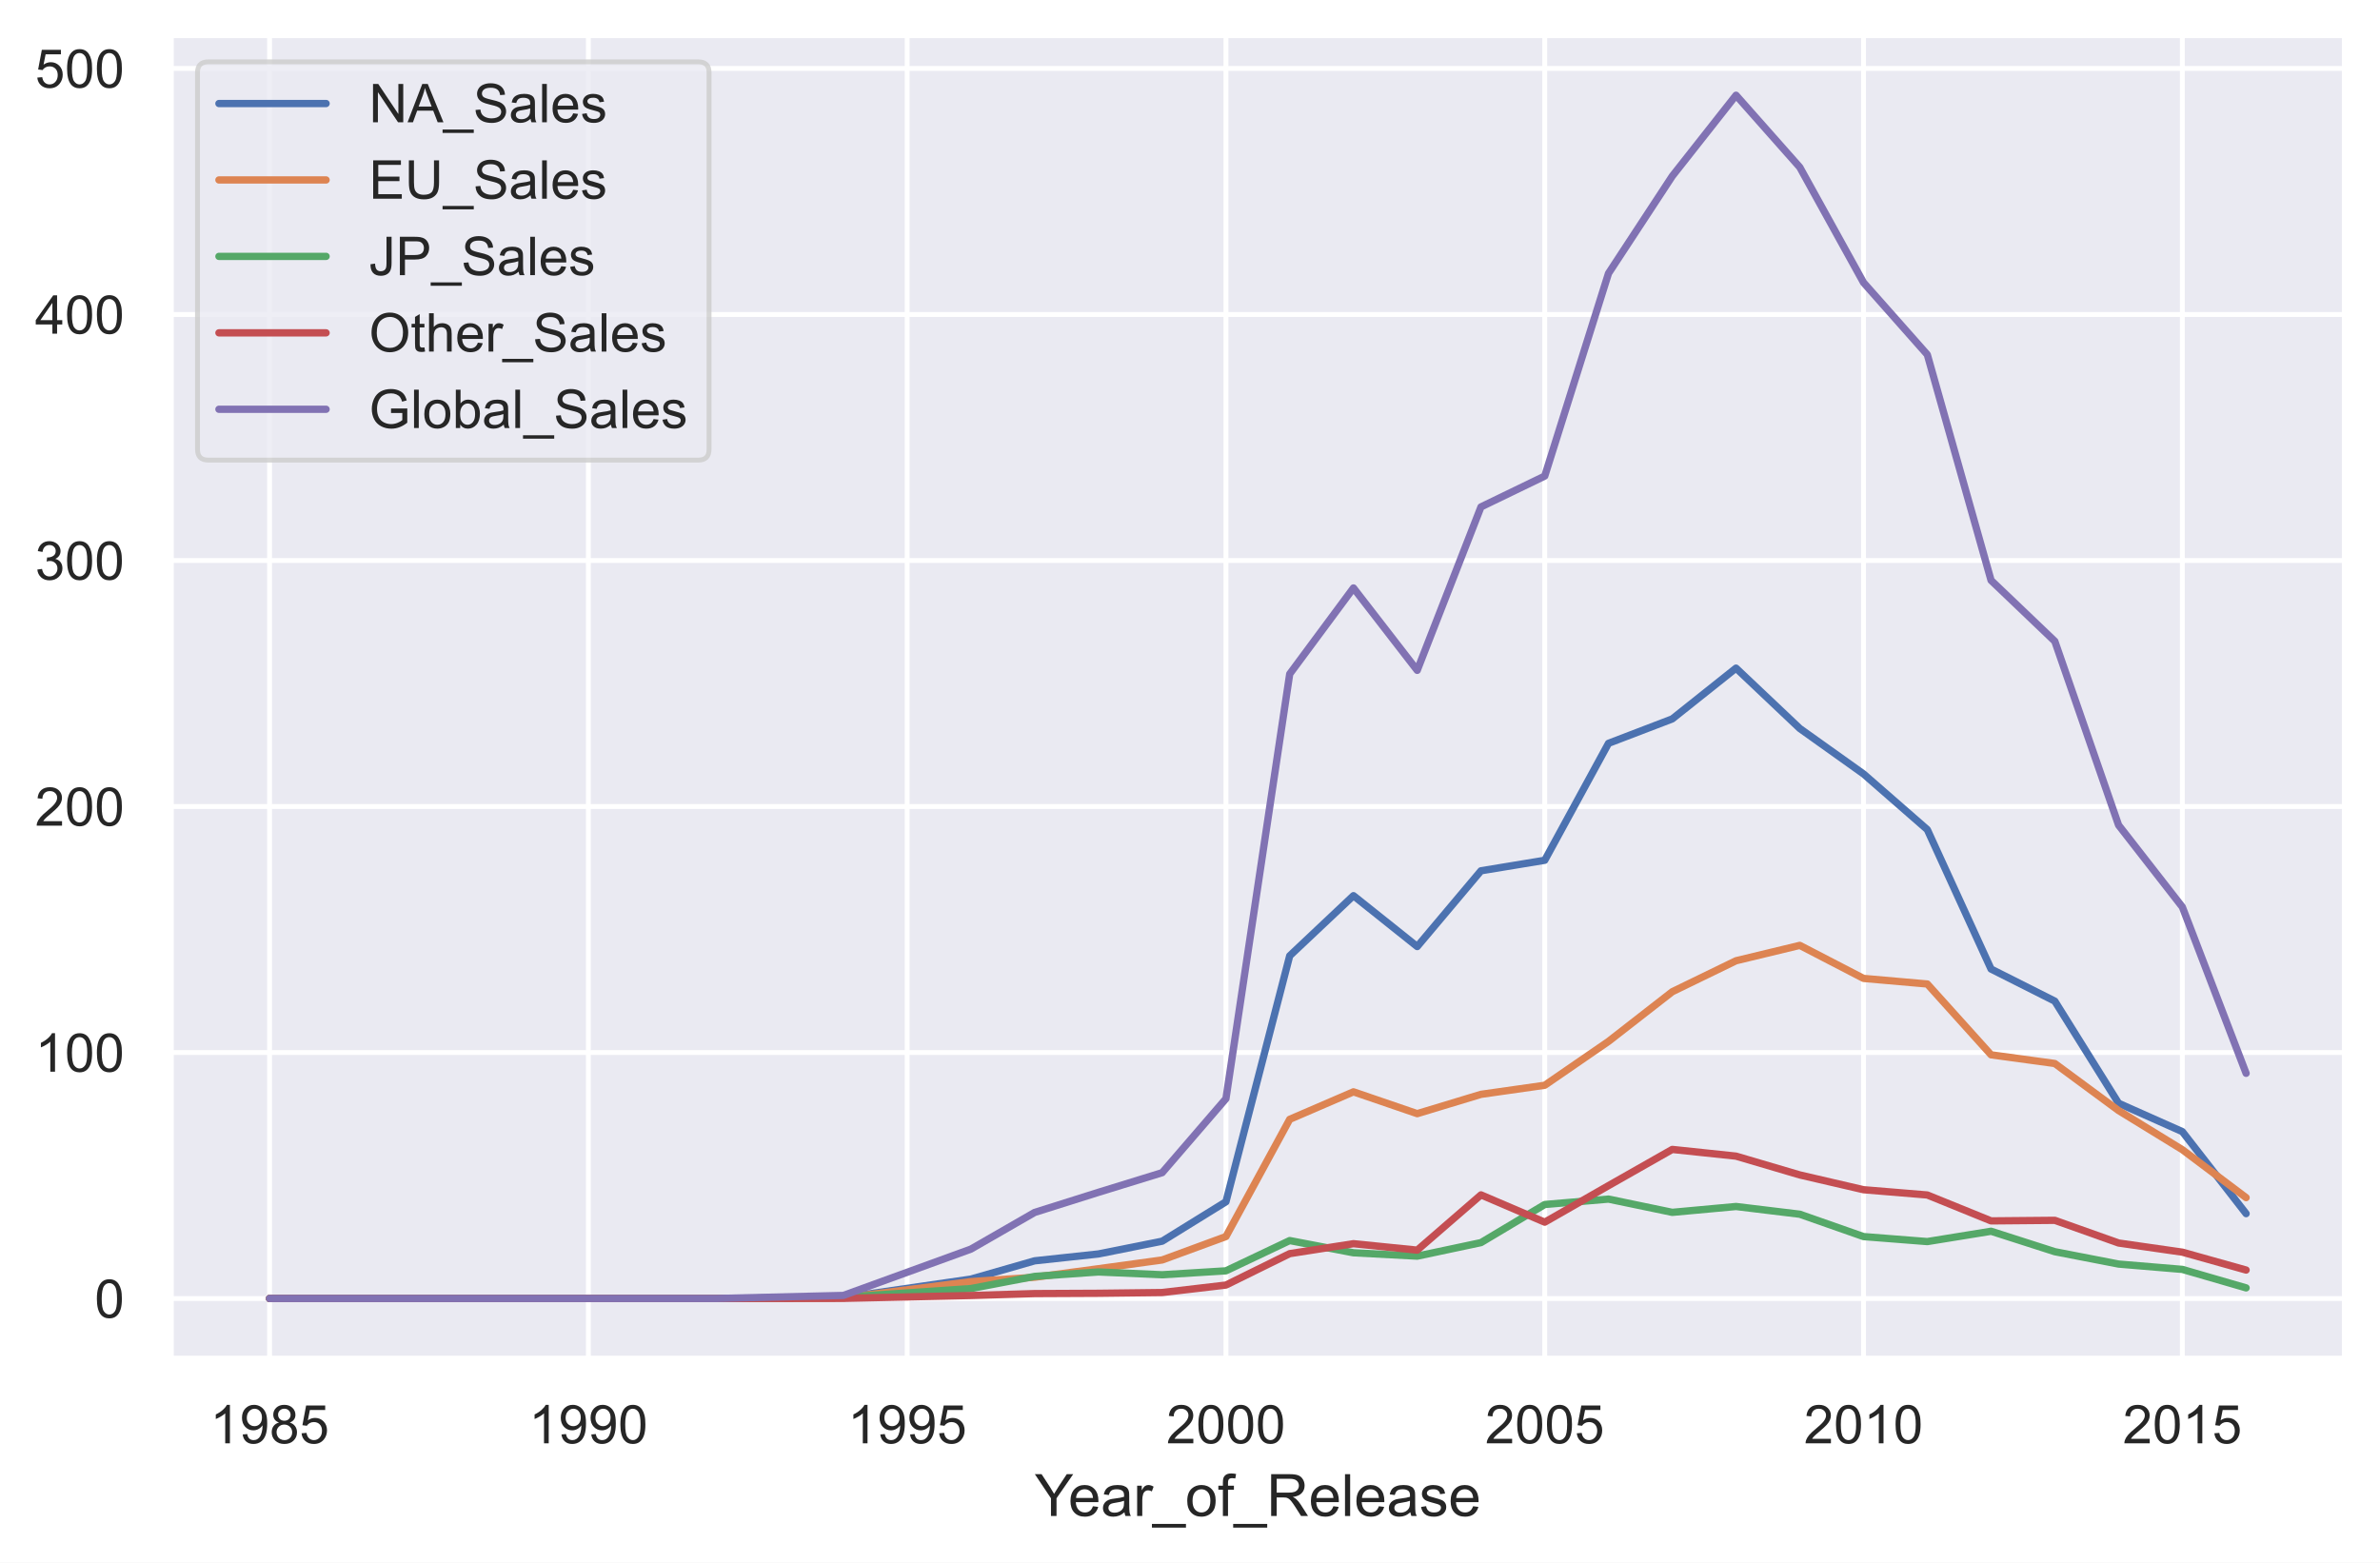
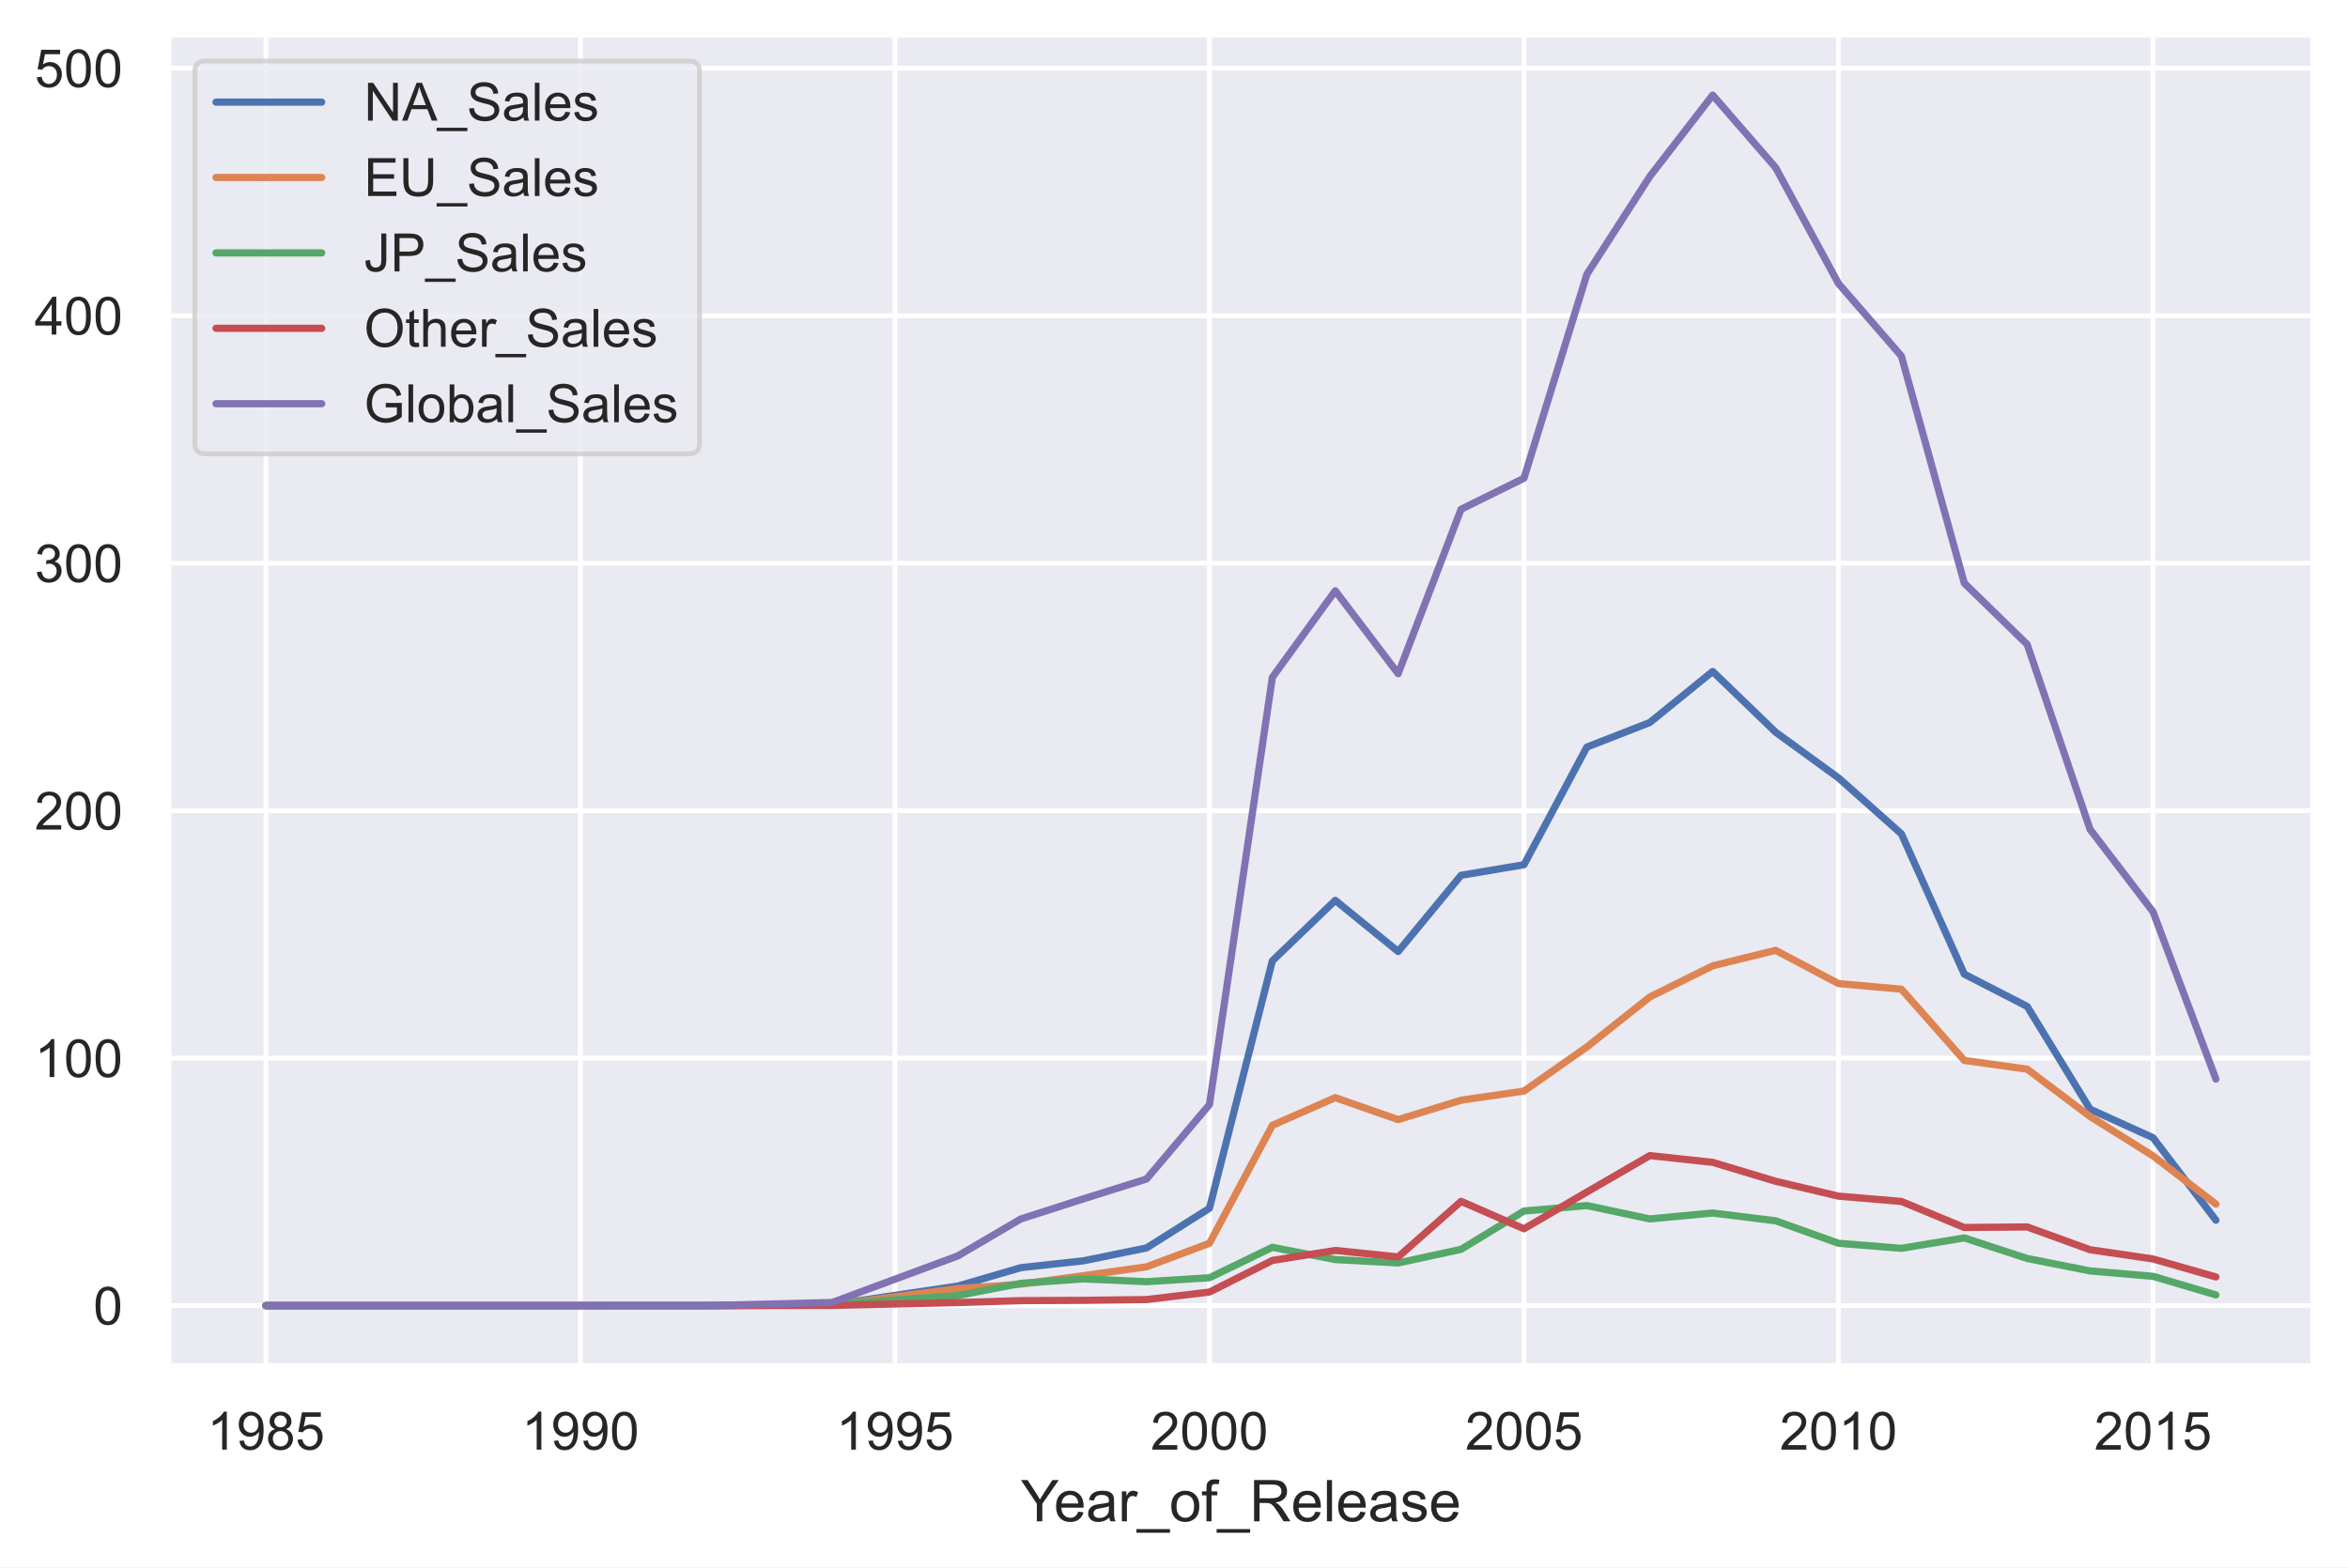
- <svg xmlns="http://www.w3.org/2000/svg" xmlns:xlink="http://www.w3.org/1999/xlink" width="488.651pt" height="320.88pt" viewBox="0 0 488.651 320.88" version="1.1">
+ <svg xmlns="http://www.w3.org/2000/svg" xmlns:xlink="http://www.w3.org/1999/xlink" width="488.651pt" height="326.28pt" viewBox="0 0 488.651 326.28" version="1.1">
  <defs>
    <style type="text/css">*{stroke-linejoin: round; stroke-linecap: butt}</style>
  </defs>
  <g id="figure_1">
    <g id="patch_1">
-       <path d="M 0 320.88  L 488.651 320.88  L 488.651 0  L 0 0  z " style="fill: #ffffff" />
+       <path d="M 0 326.28  L 488.651 326.28  L 488.651 0  L 0 0  z " style="fill: #ffffff" />
    </g>
    <g id="axes_1">
      <g id="patch_2">
-         <path d="M 35.051 279  L 481.451 279  L 481.451 7.2  L 35.051 7.2  z " style="fill: #eaeaf2" />
+         <path d="M 35.051 284.4  L 481.451 284.4  L 481.451 7.2  L 35.051 7.2  z " style="fill: #eaeaf2" />
      </g>
      <g id="matplotlib.axis_1">
        <g id="xtick_1">
          <g id="line2d_1">
-             <path d="M 55.342 279  L 55.342 7.2  " clip-path="url(#p39ad039e52)" style="fill: none; stroke: #ffffff; stroke-linecap: round" />
+             <path d="M 55.342 284.4  L 55.342 7.2  " clip-path="url(#p4162a8a580)" style="fill: none; stroke: #ffffff; stroke-linecap: round" />
          </g>
          <g id="text_1">
-             <g style="fill: #262626" transform="translate(43.10794 296.3736)scale(0.11 -0.11)">
+             <g style="fill: #262626" transform="translate(43.10794 301.7736)scale(0.11 -0.11)">
              <defs>
                <path id="ArialMT-31" d="M 2384 0  L 1822 0  L 1822 3584  Q 1619 3391 1289 3197  Q 959 3003 697 2906  L 697 3450  Q 1169 3672 1522 3987  Q 1875 4303 2022 4600  L 2384 4600  L 2384 0  z " transform="scale(0.015625)" />
                <path id="ArialMT-39" d="M 350 1059  L 891 1109  Q 959 728 1153 556  Q 1347 384 1650 384  Q 1909 384 2104 503  Q 2300 622 2425 820  Q 2550 1019 2634 1356  Q 2719 1694 2719 2044  Q 2719 2081 2716 2156  Q 2547 1888 2255 1720  Q 1963 1553 1622 1553  Q 1053 1553 659 1965  Q 266 2378 266 3053  Q 266 3750 677 4175  Q 1088 4600 1706 4600  Q 2153 4600 2523 4359  Q 2894 4119 3086 3673  Q 3278 3228 3278 2384  Q 3278 1506 3087 986  Q 2897 466 2520 194  Q 2144 -78 1638 -78  Q 1100 -78 759 220  Q 419 519 350 1059  z M 2653 3081  Q 2653 3566 2395 3850  Q 2138 4134 1775 4134  Q 1400 4134 1122 3828  Q 844 3522 844 3034  Q 844 2597 1108 2323  Q 1372 2050 1759 2050  Q 2150 2050 2401 2323  Q 2653 2597 2653 3081  z " transform="scale(0.015625)" />
                <path id="ArialMT-38" d="M 1131 2484  Q 781 2613 612 2850  Q 444 3088 444 3419  Q 444 3919 803 4259  Q 1163 4600 1759 4600  Q 2359 4600 2725 4251  Q 3091 3903 3091 3403  Q 3091 3084 2923 2848  Q 2756 2613 2416 2484  Q 2838 2347 3058 2040  Q 3278 1734 3278 1309  Q 3278 722 2862 322  Q 2447 -78 1769 -78  Q 1091 -78 675 323  Q 259 725 259 1325  Q 259 1772 486 2073  Q 713 2375 1131 2484  z M 1019 3438  Q 1019 3113 1228 2906  Q 1438 2700 1772 2700  Q 2097 2700 2305 2904  Q 2513 3109 2513 3406  Q 2513 3716 2298 3927  Q 2084 4138 1766 4138  Q 1444 4138 1231 3931  Q 1019 3725 1019 3438  z M 838 1322  Q 838 1081 952 856  Q 1066 631 1291 507  Q 1516 384 1775 384  Q 2178 384 2440 643  Q 2703 903 2703 1303  Q 2703 1709 2433 1975  Q 2163 2241 1756 2241  Q 1359 2241 1098 1978  Q 838 1716 838 1322  z " transform="scale(0.015625)" />
                <path id="ArialMT-35" d="M 266 1200  L 856 1250  Q 922 819 1161 601  Q 1400 384 1738 384  Q 2144 384 2425 690  Q 2706 997 2706 1503  Q 2706 1984 2436 2262  Q 2166 2541 1728 2541  Q 1456 2541 1237 2417  Q 1019 2294 894 2097  L 366 2166  L 809 4519  L 3088 4519  L 3088 3981  L 1259 3981  L 1013 2750  Q 1425 3038 1878 3038  Q 2478 3038 2890 2622  Q 3303 2206 3303 1553  Q 3303 931 2941 478  Q 2500 -78 1738 -78  Q 1113 -78 717 272  Q 322 622 266 1200  z " transform="scale(0.015625)" />
              </defs>
              <use xlink:href="#ArialMT-31" />
              <use xlink:href="#ArialMT-39" x="55.615" />
              <use xlink:href="#ArialMT-38" x="111.23" />
              <use xlink:href="#ArialMT-35" x="166.846" />
            </g>
          </g>
        </g>
        <g id="xtick_2">
          <g id="line2d_2">
-             <path d="M 120.797 279  L 120.797 7.2  " clip-path="url(#p39ad039e52)" style="fill: none; stroke: #ffffff; stroke-linecap: round" />
+             <path d="M 120.797 284.4  L 120.797 7.2  " clip-path="url(#p4162a8a580)" style="fill: none; stroke: #ffffff; stroke-linecap: round" />
          </g>
          <g id="text_2">
-             <g style="fill: #262626" transform="translate(108.5625 296.3736)scale(0.11 -0.11)">
+             <g style="fill: #262626" transform="translate(108.5625 301.7736)scale(0.11 -0.11)">
              <defs>
                <path id="ArialMT-30" d="M 266 2259  Q 266 3072 433 3567  Q 600 4063 929 4331  Q 1259 4600 1759 4600  Q 2128 4600 2406 4451  Q 2684 4303 2865 4023  Q 3047 3744 3150 3342  Q 3253 2941 3253 2259  Q 3253 1453 3087 958  Q 2922 463 2592 192  Q 2263 -78 1759 -78  Q 1097 -78 719 397  Q 266 969 266 2259  z M 844 2259  Q 844 1131 1108 757  Q 1372 384 1759 384  Q 2147 384 2411 759  Q 2675 1134 2675 2259  Q 2675 3391 2411 3762  Q 2147 4134 1753 4134  Q 1366 4134 1134 3806  Q 844 3388 844 2259  z " transform="scale(0.015625)" />
              </defs>
              <use xlink:href="#ArialMT-31" />
              <use xlink:href="#ArialMT-39" x="55.615" />
              <use xlink:href="#ArialMT-39" x="111.23" />
              <use xlink:href="#ArialMT-30" x="166.846" />
            </g>
          </g>
        </g>
        <g id="xtick_3">
          <g id="line2d_3">
-             <path d="M 186.251 279  L 186.251 7.2  " clip-path="url(#p39ad039e52)" style="fill: none; stroke: #ffffff; stroke-linecap: round" />
+             <path d="M 186.251 284.4  L 186.251 7.2  " clip-path="url(#p4162a8a580)" style="fill: none; stroke: #ffffff; stroke-linecap: round" />
          </g>
          <g id="text_3">
-             <g style="fill: #262626" transform="translate(174.017 296.3736)scale(0.11 -0.11)">
+             <g style="fill: #262626" transform="translate(174.017 301.7736)scale(0.11 -0.11)">
              <use xlink:href="#ArialMT-31" />
              <use xlink:href="#ArialMT-39" x="55.615" />
              <use xlink:href="#ArialMT-39" x="111.23" />
              <use xlink:href="#ArialMT-35" x="166.846" />
            </g>
          </g>
        </g>
        <g id="xtick_4">
          <g id="line2d_4">
-             <path d="M 251.706 279  L 251.706 7.2  " clip-path="url(#p39ad039e52)" style="fill: none; stroke: #ffffff; stroke-linecap: round" />
+             <path d="M 251.706 284.4  L 251.706 7.2  " clip-path="url(#p4162a8a580)" style="fill: none; stroke: #ffffff; stroke-linecap: round" />
          </g>
          <g id="text_4">
-             <g style="fill: #262626" transform="translate(239.4716 296.3736)scale(0.11 -0.11)">
+             <g style="fill: #262626" transform="translate(239.4716 301.7736)scale(0.11 -0.11)">
              <defs>
                <path id="ArialMT-32" d="M 3222 541  L 3222 0  L 194 0  Q 188 203 259 391  Q 375 700 629 1000  Q 884 1300 1366 1694  Q 2113 2306 2375 2664  Q 2638 3022 2638 3341  Q 2638 3675 2398 3904  Q 2159 4134 1775 4134  Q 1369 4134 1125 3890  Q 881 3647 878 3216  L 300 3275  Q 359 3922 746 4261  Q 1134 4600 1788 4600  Q 2447 4600 2831 4234  Q 3216 3869 3216 3328  Q 3216 3053 3103 2787  Q 2991 2522 2730 2228  Q 2469 1934 1863 1422  Q 1356 997 1212 845  Q 1069 694 975 541  L 3222 541  z " transform="scale(0.015625)" />
              </defs>
              <use xlink:href="#ArialMT-32" />
              <use xlink:href="#ArialMT-30" x="55.615" />
              <use xlink:href="#ArialMT-30" x="111.23" />
              <use xlink:href="#ArialMT-30" x="166.846" />
            </g>
          </g>
        </g>
        <g id="xtick_5">
          <g id="line2d_5">
-             <path d="M 317.16 279  L 317.16 7.2  " clip-path="url(#p39ad039e52)" style="fill: none; stroke: #ffffff; stroke-linecap: round" />
+             <path d="M 317.16 284.4  L 317.16 7.2  " clip-path="url(#p4162a8a580)" style="fill: none; stroke: #ffffff; stroke-linecap: round" />
          </g>
          <g id="text_5">
-             <g style="fill: #262626" transform="translate(304.9261 296.3736)scale(0.11 -0.11)">
+             <g style="fill: #262626" transform="translate(304.9261 301.7736)scale(0.11 -0.11)">
              <use xlink:href="#ArialMT-32" />
              <use xlink:href="#ArialMT-30" x="55.615" />
              <use xlink:href="#ArialMT-30" x="111.23" />
              <use xlink:href="#ArialMT-35" x="166.846" />
            </g>
          </g>
        </g>
        <g id="xtick_6">
          <g id="line2d_6">
-             <path d="M 382.615 279  L 382.615 7.2  " clip-path="url(#p39ad039e52)" style="fill: none; stroke: #ffffff; stroke-linecap: round" />
+             <path d="M 382.615 284.4  L 382.615 7.2  " clip-path="url(#p4162a8a580)" style="fill: none; stroke: #ffffff; stroke-linecap: round" />
          </g>
          <g id="text_6">
-             <g style="fill: #262626" transform="translate(370.3807 296.3736)scale(0.11 -0.11)">
+             <g style="fill: #262626" transform="translate(370.3807 301.7736)scale(0.11 -0.11)">
              <use xlink:href="#ArialMT-32" />
              <use xlink:href="#ArialMT-30" x="55.615" />
              <use xlink:href="#ArialMT-31" x="111.23" />
              <use xlink:href="#ArialMT-30" x="166.846" />
            </g>
          </g>
        </g>
        <g id="xtick_7">
          <g id="line2d_7">
-             <path d="M 448.069 279  L 448.069 7.2  " clip-path="url(#p39ad039e52)" style="fill: none; stroke: #ffffff; stroke-linecap: round" />
+             <path d="M 448.069 284.4  L 448.069 7.2  " clip-path="url(#p4162a8a580)" style="fill: none; stroke: #ffffff; stroke-linecap: round" />
          </g>
          <g id="text_7">
-             <g style="fill: #262626" transform="translate(435.8352 296.3736)scale(0.11 -0.11)">
+             <g style="fill: #262626" transform="translate(435.8352 301.7736)scale(0.11 -0.11)">
              <use xlink:href="#ArialMT-32" />
              <use xlink:href="#ArialMT-30" x="55.615" />
              <use xlink:href="#ArialMT-31" x="111.23" />
              <use xlink:href="#ArialMT-35" x="166.846" />
            </g>
          </g>
        </g>
        <g id="text_8">
-           <g style="fill: #262626" transform="translate(212.4364 311.2955)scale(0.12 -0.12)">
+           <g style="fill: #262626" transform="translate(212.4364 316.6955)scale(0.12 -0.12)">
            <defs>
              <path id="ArialMT-59" d="M 1784 0  L 1784 1941  L 19 4581  L 756 4581  L 1659 3200  Q 1909 2813 2125 2425  Q 2331 2784 2625 3234  L 3513 4581  L 4219 4581  L 2391 1941  L 2391 0  L 1784 0  z " transform="scale(0.015625)" />
              <path id="ArialMT-65" d="M 2694 1069  L 3275 997  Q 3138 488 2766 206  Q 2394 -75 1816 -75  Q 1088 -75 661 373  Q 234 822 234 1631  Q 234 2469 665 2931  Q 1097 3394 1784 3394  Q 2450 3394 2872 2941  Q 3294 2488 3294 1666  Q 3294 1616 3291 1516  L 816 1516  Q 847 969 1125 678  Q 1403 388 1819 388  Q 2128 388 2347 550  Q 2566 713 2694 1069  z M 847 1978  L 2700 1978  Q 2663 2397 2488 2606  Q 2219 2931 1791 2931  Q 1403 2931 1139 2672  Q 875 2413 847 1978  z " transform="scale(0.015625)" />
              <path id="ArialMT-61" d="M 2588 409  Q 2275 144 1986 34  Q 1697 -75 1366 -75  Q 819 -75 525 192  Q 231 459 231 875  Q 231 1119 342 1320  Q 453 1522 633 1644  Q 813 1766 1038 1828  Q 1203 1872 1538 1913  Q 2219 1994 2541 2106  Q 2544 2222 2544 2253  Q 2544 2597 2384 2738  Q 2169 2928 1744 2928  Q 1347 2928 1158 2789  Q 969 2650 878 2297  L 328 2372  Q 403 2725 575 2942  Q 747 3159 1072 3276  Q 1397 3394 1825 3394  Q 2250 3394 2515 3294  Q 2781 3194 2906 3042  Q 3031 2891 3081 2659  Q 3109 2516 3109 2141  L 3109 1391  Q 3109 606 3145 398  Q 3181 191 3288 0  L 2700 0  Q 2613 175 2588 409  z M 2541 1666  Q 2234 1541 1622 1453  Q 1275 1403 1131 1340  Q 988 1278 909 1158  Q 831 1038 831 891  Q 831 666 1001 516  Q 1172 366 1500 366  Q 1825 366 2078 508  Q 2331 650 2450 897  Q 2541 1088 2541 1459  L 2541 1666  z " transform="scale(0.015625)" />
              <path id="ArialMT-72" d="M 416 0  L 416 3319  L 922 3319  L 922 2816  Q 1116 3169 1280 3281  Q 1444 3394 1641 3394  Q 1925 3394 2219 3213  L 2025 2691  Q 1819 2813 1613 2813  Q 1428 2813 1281 2702  Q 1134 2591 1072 2394  Q 978 2094 978 1738  L 978 0  L 416 0  z " transform="scale(0.015625)" />
              <path id="ArialMT-5f" d="M -97 -1272  L -97 -866  L 3631 -866  L 3631 -1272  L -97 -1272  z " transform="scale(0.015625)" />
              <path id="ArialMT-6f" d="M 213 1659  Q 213 2581 725 3025  Q 1153 3394 1769 3394  Q 2453 3394 2887 2945  Q 3322 2497 3322 1706  Q 3322 1066 3130 698  Q 2938 331 2570 128  Q 2203 -75 1769 -75  Q 1072 -75 642 372  Q 213 819 213 1659  z M 791 1659  Q 791 1022 1069 705  Q 1347 388 1769 388  Q 2188 388 2466 706  Q 2744 1025 2744 1678  Q 2744 2294 2464 2611  Q 2184 2928 1769 2928  Q 1347 2928 1069 2612  Q 791 2297 791 1659  z " transform="scale(0.015625)" />
              <path id="ArialMT-66" d="M 556 0  L 556 2881  L 59 2881  L 59 3319  L 556 3319  L 556 3672  Q 556 4006 616 4169  Q 697 4388 901 4523  Q 1106 4659 1475 4659  Q 1713 4659 2000 4603  L 1916 4113  Q 1741 4144 1584 4144  Q 1328 4144 1222 4034  Q 1116 3925 1116 3625  L 1116 3319  L 1763 3319  L 1763 2881  L 1116 2881  L 1116 0  L 556 0  z " transform="scale(0.015625)" />
              <path id="ArialMT-52" d="M 503 0  L 503 4581  L 2534 4581  Q 3147 4581 3465 4457  Q 3784 4334 3975 4021  Q 4166 3709 4166 3331  Q 4166 2844 3850 2509  Q 3534 2175 2875 2084  Q 3116 1969 3241 1856  Q 3506 1613 3744 1247  L 4541 0  L 3778 0  L 3172 953  Q 2906 1366 2734 1584  Q 2563 1803 2427 1890  Q 2291 1978 2150 2013  Q 2047 2034 1813 2034  L 1109 2034  L 1109 0  L 503 0  z M 1109 2559  L 2413 2559  Q 2828 2559 3062 2645  Q 3297 2731 3419 2920  Q 3541 3109 3541 3331  Q 3541 3656 3305 3865  Q 3069 4075 2559 4075  L 1109 4075  L 1109 2559  z " transform="scale(0.015625)" />
              <path id="ArialMT-6c" d="M 409 0  L 409 4581  L 972 4581  L 972 0  L 409 0  z " transform="scale(0.015625)" />
              <path id="ArialMT-73" d="M 197 991  L 753 1078  Q 800 744 1014 566  Q 1228 388 1613 388  Q 2000 388 2187 545  Q 2375 703 2375 916  Q 2375 1106 2209 1216  Q 2094 1291 1634 1406  Q 1016 1563 777 1677  Q 538 1791 414 1992  Q 291 2194 291 2438  Q 291 2659 392 2848  Q 494 3038 669 3163  Q 800 3259 1026 3326  Q 1253 3394 1513 3394  Q 1903 3394 2198 3281  Q 2494 3169 2634 2976  Q 2775 2784 2828 2463  L 2278 2388  Q 2241 2644 2061 2787  Q 1881 2931 1553 2931  Q 1166 2931 1000 2803  Q 834 2675 834 2503  Q 834 2394 903 2306  Q 972 2216 1119 2156  Q 1203 2125 1616 2013  Q 2213 1853 2448 1751  Q 2684 1650 2818 1456  Q 2953 1263 2953 975  Q 2953 694 2789 445  Q 2625 197 2315 61  Q 2006 -75 1616 -75  Q 969 -75 630 194  Q 291 463 197 991  z " transform="scale(0.015625)" />
            </defs>
            <use xlink:href="#ArialMT-59" />
            <use xlink:href="#ArialMT-65" x="57.574" />
            <use xlink:href="#ArialMT-61" x="113.189" />
            <use xlink:href="#ArialMT-72" x="168.805" />
            <use xlink:href="#ArialMT-5f" x="202.105" />
            <use xlink:href="#ArialMT-6f" x="257.721" />
            <use xlink:href="#ArialMT-66" x="313.336" />
            <use xlink:href="#ArialMT-5f" x="341.119" />
            <use xlink:href="#ArialMT-52" x="396.734" />
            <use xlink:href="#ArialMT-65" x="468.951" />
            <use xlink:href="#ArialMT-6c" x="524.566" />
            <use xlink:href="#ArialMT-65" x="546.783" />
            <use xlink:href="#ArialMT-61" x="602.398" />
            <use xlink:href="#ArialMT-73" x="658.014" />
            <use xlink:href="#ArialMT-65" x="708.014" />
          </g>
        </g>
      </g>
      <g id="matplotlib.axis_2">
        <g id="ytick_1">
          <g id="line2d_8">
-             <path d="M 35.051 266.645  L 481.451 266.645  " clip-path="url(#p39ad039e52)" style="fill: none; stroke: #ffffff; stroke-linecap: round" />
+             <path d="M 35.051 271.8  L 481.451 271.8  " clip-path="url(#p4162a8a580)" style="fill: none; stroke: #ffffff; stroke-linecap: round" />
          </g>
          <g id="text_9">
-             <g style="fill: #262626" transform="translate(19.43406 270.5823)scale(0.11 -0.11)">
+             <g style="fill: #262626" transform="translate(19.43406 275.7368)scale(0.11 -0.11)">
              <use xlink:href="#ArialMT-30" />
            </g>
          </g>
        </g>
        <g id="ytick_2">
          <g id="line2d_9">
-             <path d="M 35.051 216.128  L 481.451 216.128  " clip-path="url(#p39ad039e52)" style="fill: none; stroke: #ffffff; stroke-linecap: round" />
+             <path d="M 35.051 220.279  L 481.451 220.279  " clip-path="url(#p4162a8a580)" style="fill: none; stroke: #ffffff; stroke-linecap: round" />
          </g>
          <g id="text_10">
-             <g style="fill: #262626" transform="translate(7.2 220.0648)scale(0.11 -0.11)">
+             <g style="fill: #262626" transform="translate(7.2 224.2157)scale(0.11 -0.11)">
              <use xlink:href="#ArialMT-31" />
              <use xlink:href="#ArialMT-30" x="55.615" />
              <use xlink:href="#ArialMT-30" x="111.23" />
            </g>
          </g>
        </g>
        <g id="ytick_3">
          <g id="line2d_10">
-             <path d="M 35.051 165.611  L 481.451 165.611  " clip-path="url(#p39ad039e52)" style="fill: none; stroke: #ffffff; stroke-linecap: round" />
+             <path d="M 35.051 168.758  L 481.451 168.758  " clip-path="url(#p4162a8a580)" style="fill: none; stroke: #ffffff; stroke-linecap: round" />
          </g>
          <g id="text_11">
-             <g style="fill: #262626" transform="translate(7.2 169.5474)scale(0.11 -0.11)">
+             <g style="fill: #262626" transform="translate(7.2 172.6946)scale(0.11 -0.11)">
              <use xlink:href="#ArialMT-32" />
              <use xlink:href="#ArialMT-30" x="55.615" />
              <use xlink:href="#ArialMT-30" x="111.23" />
            </g>
          </g>
        </g>
        <g id="ytick_4">
          <g id="line2d_11">
-             <path d="M 35.051 115.093  L 481.451 115.093  " clip-path="url(#p39ad039e52)" style="fill: none; stroke: #ffffff; stroke-linecap: round" />
+             <path d="M 35.051 117.237  L 481.451 117.237  " clip-path="url(#p4162a8a580)" style="fill: none; stroke: #ffffff; stroke-linecap: round" />
          </g>
          <g id="text_12">
-             <g style="fill: #262626" transform="translate(7.2 119.0299)scale(0.11 -0.11)">
+             <g style="fill: #262626" transform="translate(7.2 121.1735)scale(0.11 -0.11)">
              <defs>
                <path id="ArialMT-33" d="M 269 1209  L 831 1284  Q 928 806 1161 595  Q 1394 384 1728 384  Q 2125 384 2398 659  Q 2672 934 2672 1341  Q 2672 1728 2419 1979  Q 2166 2231 1775 2231  Q 1616 2231 1378 2169  L 1441 2663  Q 1497 2656 1531 2656  Q 1891 2656 2178 2843  Q 2466 3031 2466 3422  Q 2466 3731 2256 3934  Q 2047 4138 1716 4138  Q 1388 4138 1169 3931  Q 950 3725 888 3313  L 325 3413  Q 428 3978 793 4289  Q 1159 4600 1703 4600  Q 2078 4600 2393 4439  Q 2709 4278 2876 4000  Q 3044 3722 3044 3409  Q 3044 3113 2884 2869  Q 2725 2625 2413 2481  Q 2819 2388 3044 2092  Q 3269 1797 3269 1353  Q 3269 753 2831 336  Q 2394 -81 1725 -81  Q 1122 -81 723 278  Q 325 638 269 1209  z " transform="scale(0.015625)" />
              </defs>
              <use xlink:href="#ArialMT-33" />
              <use xlink:href="#ArialMT-30" x="55.615" />
              <use xlink:href="#ArialMT-30" x="111.23" />
            </g>
          </g>
        </g>
        <g id="ytick_5">
          <g id="line2d_12">
-             <path d="M 35.051 64.576  L 481.451 64.576  " clip-path="url(#p39ad039e52)" style="fill: none; stroke: #ffffff; stroke-linecap: round" />
+             <path d="M 35.051 65.716  L 481.451 65.716  " clip-path="url(#p4162a8a580)" style="fill: none; stroke: #ffffff; stroke-linecap: round" />
          </g>
          <g id="text_13">
-             <g style="fill: #262626" transform="translate(7.2 68.51249)scale(0.11 -0.11)">
+             <g style="fill: #262626" transform="translate(7.2 69.6524)scale(0.11 -0.11)">
              <defs>
                <path id="ArialMT-34" d="M 2069 0  L 2069 1097  L 81 1097  L 81 1613  L 2172 4581  L 2631 4581  L 2631 1613  L 3250 1613  L 3250 1097  L 2631 1097  L 2631 0  L 2069 0  z M 2069 1613  L 2069 3678  L 634 1613  L 2069 1613  z " transform="scale(0.015625)" />
              </defs>
              <use xlink:href="#ArialMT-34" />
              <use xlink:href="#ArialMT-30" x="55.615" />
              <use xlink:href="#ArialMT-30" x="111.23" />
            </g>
          </g>
        </g>
        <g id="ytick_6">
          <g id="line2d_13">
-             <path d="M 35.051 14.058  L 481.451 14.058  " clip-path="url(#p39ad039e52)" style="fill: none; stroke: #ffffff; stroke-linecap: round" />
+             <path d="M 35.051 14.195  L 481.451 14.195  " clip-path="url(#p4162a8a580)" style="fill: none; stroke: #ffffff; stroke-linecap: round" />
          </g>
          <g id="text_14">
-             <g style="fill: #262626" transform="translate(7.2 17.99505)scale(0.11 -0.11)">
+             <g style="fill: #262626" transform="translate(7.2 18.1313)scale(0.11 -0.11)">
              <use xlink:href="#ArialMT-35" />
              <use xlink:href="#ArialMT-30" x="55.615" />
              <use xlink:href="#ArialMT-30" x="111.23" />
            </g>
          </g>
        </g>
      </g>
      <g id="line2d_14">
-         <path d="M 55.342 266.645  L 94.615 266.645  L 146.978 266.635  L 173.16 266.448  L 199.342 262.65  L 212.433 258.896  L 225.524 257.487  L 238.615 254.865  L 251.706 246.772  L 264.797 196.265  L 277.887 183.918  L 290.978 194.365  L 304.069 178.806  L 317.16 176.649  L 330.251 152.633  L 343.342 147.621  L 356.433 137.195  L 369.524 149.586  L 382.615 158.922  L 395.706 170.349  L 408.797 198.982  L 421.887 205.575  L 434.978 226.545  L 448.069 232.369  L 461.16 249.207  " clip-path="url(#p39ad039e52)" style="fill: none; stroke: #4c72b0; stroke-width: 1.5; stroke-linecap: round" />
+         <path d="M 55.342 271.8  L 94.615 271.8  L 146.978 271.79  L 173.16 271.599  L 199.342 267.725  L 212.433 263.897  L 225.524 262.459  L 238.615 259.785  L 251.706 251.532  L 264.797 200.021  L 277.887 187.429  L 290.978 198.084  L 304.069 182.215  L 317.16 180.015  L 330.251 155.522  L 343.342 150.411  L 356.433 139.777  L 369.524 152.415  L 382.615 161.936  L 395.706 173.59  L 408.797 202.793  L 421.887 209.516  L 434.978 230.903  L 448.069 236.843  L 461.16 254.015  " clip-path="url(#p4162a8a580)" style="fill: none; stroke: #4c72b0; stroke-width: 1.5; stroke-linecap: round" />
      </g>
      <g id="line2d_15">
-         <path d="M 55.342 266.63  L 94.615 266.635  L 146.978 266.645  L 173.16 266.514  L 199.342 263.17  L 212.433 262.266  L 225.524 260.518  L 238.615 258.719  L 251.706 253.915  L 264.797 229.843  L 277.887 224.196  L 290.978 228.677  L 304.069 224.711  L 317.16 222.847  L 330.251 213.84  L 343.342 203.645  L 356.433 197.28  L 369.524 194.123  L 382.615 200.907  L 395.706 202.054  L 408.797 216.593  L 421.887 218.381  L 434.978 228.04  L 448.069 236.077  L 461.16 245.918  " clip-path="url(#p39ad039e52)" style="fill: none; stroke: #dd8452; stroke-width: 1.5; stroke-linecap: round" />
+         <path d="M 55.342 271.785  L 94.615 271.79  L 146.978 271.8  L 173.16 271.666  L 199.342 268.255  L 212.433 267.333  L 225.524 265.55  L 238.615 263.716  L 251.706 258.817  L 264.797 234.267  L 277.887 228.507  L 290.978 233.077  L 304.069 229.032  L 317.16 227.131  L 330.251 217.945  L 343.342 207.548  L 356.433 201.056  L 369.524 197.836  L 382.615 204.756  L 395.706 205.925  L 408.797 220.753  L 421.887 222.577  L 434.978 232.428  L 448.069 240.625  L 461.16 250.661  " clip-path="url(#p4162a8a580)" style="fill: none; stroke: #dd8452; stroke-width: 1.5; stroke-linecap: round" />
      </g>
      <g id="line2d_16">
-         <path d="M 55.342 266.645  L 94.615 266.645  L 146.978 266.645  L 173.16 266.378  L 199.342 264.594  L 212.433 262.094  L 225.524 261.185  L 238.615 261.76  L 251.706 260.952  L 264.797 254.738  L 277.887 257.244  L 290.978 257.936  L 304.069 255.158  L 317.16 247.333  L 330.251 246.221  L 343.342 248.944  L 356.433 247.742  L 369.524 249.328  L 382.615 253.92  L 395.706 254.946  L 408.797 252.824  L 421.887 257.022  L 434.978 259.563  L 448.069 260.659  L 461.16 264.453  " clip-path="url(#p39ad039e52)" style="fill: none; stroke: #55a868; stroke-width: 1.5; stroke-linecap: round" />
+         <path d="M 55.342 271.8  L 94.615 271.8  L 146.978 271.8  L 173.16 271.527  L 199.342 269.708  L 212.433 267.158  L 225.524 266.231  L 238.615 266.818  L 251.706 265.994  L 264.797 259.656  L 277.887 262.212  L 290.978 262.918  L 304.069 260.084  L 317.16 252.103  L 330.251 250.97  L 343.342 253.747  L 356.433 252.521  L 369.524 254.139  L 382.615 258.822  L 395.706 259.868  L 408.797 257.704  L 421.887 261.985  L 434.978 264.577  L 448.069 265.695  L 461.16 269.564  " clip-path="url(#p4162a8a580)" style="fill: none; stroke: #55a868; stroke-width: 1.5; stroke-linecap: round" />
      </g>
      <g id="line2d_17">
-         <path d="M 55.342 266.64  L 94.615 266.64  L 146.978 266.645  L 173.16 266.605  L 199.342 266.019  L 212.433 265.625  L 225.524 265.564  L 238.615 265.408  L 251.706 263.872  L 264.797 257.421  L 277.887 255.38  L 290.978 256.704  L 304.069 245.357  L 317.16 250.96  L 330.251 243.458  L 343.342 236.022  L 356.433 237.401  L 369.524 241.26  L 382.615 244.297  L 395.706 245.378  L 408.797 250.697  L 421.887 250.581  L 434.978 255.239  L 448.069 257.118  L 461.16 260.79  " clip-path="url(#p39ad039e52)" style="fill: none; stroke: #c44e52; stroke-width: 1.5; stroke-linecap: round" />
+         <path d="M 55.342 271.795  L 94.615 271.795  L 146.978 271.8  L 173.16 271.759  L 199.342 271.161  L 212.433 270.759  L 225.524 270.697  L 238.615 270.538  L 251.706 268.971  L 264.797 262.392  L 277.887 260.311  L 290.978 261.661  L 304.069 250.089  L 317.16 255.803  L 330.251 248.152  L 343.342 240.568  L 356.433 241.974  L 369.524 245.911  L 382.615 249.007  L 395.706 250.11  L 408.797 255.535  L 421.887 255.416  L 434.978 260.167  L 448.069 262.083  L 461.16 265.829  " clip-path="url(#p4162a8a580)" style="fill: none; stroke: #c44e52; stroke-width: 1.5; stroke-linecap: round" />
      </g>
      <g id="line2d_18">
-         <path d="M 55.342 266.63  L 94.615 266.63  L 146.978 266.63  L 173.16 266.004  L 199.342 256.491  L 212.433 248.959  L 225.524 244.832  L 238.615 240.796  L 251.706 225.605  L 264.797 138.392  L 277.887 120.731  L 290.978 137.649  L 304.069 104.09  L 317.16 97.756  L 330.251 56.129  L 343.342 36.17  L 356.433 19.555  L 369.524 34.341  L 382.615 58.029  L 395.706 72.815  L 408.797 119.17  L 421.887 131.678  L 434.978 169.435  L 448.069 186.242  L 461.16 220.392  " clip-path="url(#p39ad039e52)" style="fill: none; stroke: #8172b3; stroke-width: 1.5; stroke-linecap: round" />
+         <path d="M 55.342 271.785  L 94.615 271.785  L 146.978 271.785  L 173.16 271.146  L 199.342 261.444  L 212.433 253.762  L 225.524 249.553  L 238.615 245.437  L 251.706 229.944  L 264.797 140.998  L 277.887 122.986  L 290.978 140.241  L 304.069 106.015  L 317.16 99.555  L 330.251 57.101  L 343.342 36.745  L 356.433 19.8  L 369.524 34.88  L 382.615 59.038  L 395.706 74.119  L 408.797 121.394  L 421.887 134.151  L 434.978 172.658  L 448.069 189.799  L 461.16 224.627  " clip-path="url(#p4162a8a580)" style="fill: none; stroke: #8172b3; stroke-width: 1.5; stroke-linecap: round" />
      </g>
      <g id="patch_3">
-         <path d="M 35.051 279  L 35.051 7.2  " style="fill: none; stroke: #ffffff; stroke-width: 1.25; stroke-linejoin: miter; stroke-linecap: square" />
+         <path d="M 35.051 284.4  L 35.051 7.2  " style="fill: none; stroke: #ffffff; stroke-width: 1.25; stroke-linejoin: miter; stroke-linecap: square" />
      </g>
      <g id="patch_4">
-         <path d="M 481.451 279  L 481.451 7.2  " style="fill: none; stroke: #ffffff; stroke-width: 1.25; stroke-linejoin: miter; stroke-linecap: square" />
+         <path d="M 481.451 284.4  L 481.451 7.2  " style="fill: none; stroke: #ffffff; stroke-width: 1.25; stroke-linejoin: miter; stroke-linecap: square" />
      </g>
      <g id="patch_5">
-         <path d="M 35.051 279  L 481.451 279  " style="fill: none; stroke: #ffffff; stroke-width: 1.25; stroke-linejoin: miter; stroke-linecap: square" />
+         <path d="M 35.051 284.4  L 481.451 284.4  " style="fill: none; stroke: #ffffff; stroke-width: 1.25; stroke-linejoin: miter; stroke-linecap: square" />
      </g>
      <g id="patch_6">
        <path d="M 35.051 7.2  L 481.451 7.2  " style="fill: none; stroke: #ffffff; stroke-width: 1.25; stroke-linejoin: miter; stroke-linecap: square" />
      </g>
      <g id="legend_1">
        <g id="patch_7">
          <path d="M 42.751 94.476  L 143.379 94.476  Q 145.579 94.476 145.579 92.276  L 145.579 14.9  Q 145.579 12.7 143.379 12.7  L 42.751 12.7  Q 40.551 12.7 40.551 14.9  L 40.551 92.276  Q 40.551 94.476 42.751 94.476  z " style="fill: #eaeaf2; opacity: 0.8; stroke: #cccccc; stroke-linejoin: miter" />
        </g>
        <g id="line2d_19">
          <path d="M 44.951 21.258  L 55.951 21.258  L 66.951 21.258  " style="fill: none; stroke: #4c72b0; stroke-width: 1.5; stroke-linecap: round" />
        </g>
        <g id="text_15">
          <g style="fill: #262626" transform="translate(75.75109 25.10766)scale(0.11 -0.11)">
            <defs>
              <path id="ArialMT-4e" d="M 488 0  L 488 4581  L 1109 4581  L 3516 984  L 3516 4581  L 4097 4581  L 4097 0  L 3475 0  L 1069 3600  L 1069 0  L 488 0  z " transform="scale(0.015625)" />
              <path id="ArialMT-41" d="M -9 0  L 1750 4581  L 2403 4581  L 4278 0  L 3588 0  L 3053 1388  L 1138 1388  L 634 0  L -9 0  z M 1313 1881  L 2866 1881  L 2388 3150  Q 2169 3728 2063 4100  Q 1975 3659 1816 3225  L 1313 1881  z " transform="scale(0.015625)" />
              <path id="ArialMT-53" d="M 288 1472  L 859 1522  Q 900 1178 1048 958  Q 1197 738 1509 602  Q 1822 466 2213 466  Q 2559 466 2825 569  Q 3091 672 3220 851  Q 3350 1031 3350 1244  Q 3350 1459 3225 1620  Q 3100 1781 2813 1891  Q 2628 1963 1997 2114  Q 1366 2266 1113 2400  Q 784 2572 623 2826  Q 463 3081 463 3397  Q 463 3744 659 4045  Q 856 4347 1234 4503  Q 1613 4659 2075 4659  Q 2584 4659 2973 4495  Q 3363 4331 3572 4012  Q 3781 3694 3797 3291  L 3216 3247  Q 3169 3681 2898 3903  Q 2628 4125 2100 4125  Q 1550 4125 1298 3923  Q 1047 3722 1047 3438  Q 1047 3191 1225 3031  Q 1400 2872 2139 2705  Q 2878 2538 3153 2413  Q 3553 2228 3743 1945  Q 3934 1663 3934 1294  Q 3934 928 3725 604  Q 3516 281 3123 101  Q 2731 -78 2241 -78  Q 1619 -78 1198 103  Q 778 284 539 648  Q 300 1013 288 1472  z " transform="scale(0.015625)" />
            </defs>
            <use xlink:href="#ArialMT-4e" />
            <use xlink:href="#ArialMT-41" x="72.217" />
            <use xlink:href="#ArialMT-5f" x="138.916" />
            <use xlink:href="#ArialMT-53" x="194.531" />
            <use xlink:href="#ArialMT-61" x="261.23" />
            <use xlink:href="#ArialMT-6c" x="316.846" />
            <use xlink:href="#ArialMT-65" x="339.062" />
            <use xlink:href="#ArialMT-73" x="394.678" />
          </g>
        </g>
        <g id="line2d_20">
          <path d="M 44.951 36.952  L 55.951 36.952  L 66.951 36.952  " style="fill: none; stroke: #dd8452; stroke-width: 1.5; stroke-linecap: round" />
        </g>
        <g id="text_16">
          <g style="fill: #262626" transform="translate(75.75109 40.80156)scale(0.11 -0.11)">
            <defs>
              <path id="ArialMT-45" d="M 506 0  L 506 4581  L 3819 4581  L 3819 4041  L 1113 4041  L 1113 2638  L 3647 2638  L 3647 2100  L 1113 2100  L 1113 541  L 3925 541  L 3925 0  L 506 0  z " transform="scale(0.015625)" />
              <path id="ArialMT-55" d="M 3500 4581  L 4106 4581  L 4106 1934  Q 4106 1244 3950 837  Q 3794 431 3386 176  Q 2978 -78 2316 -78  Q 1672 -78 1262 144  Q 853 366 678 786  Q 503 1206 503 1934  L 503 4581  L 1109 4581  L 1109 1938  Q 1109 1341 1220 1058  Q 1331 775 1601 622  Q 1872 469 2263 469  Q 2931 469 3215 772  Q 3500 1075 3500 1938  L 3500 4581  z " transform="scale(0.015625)" />
            </defs>
            <use xlink:href="#ArialMT-45" />
            <use xlink:href="#ArialMT-55" x="66.699" />
            <use xlink:href="#ArialMT-5f" x="138.916" />
            <use xlink:href="#ArialMT-53" x="194.531" />
            <use xlink:href="#ArialMT-61" x="261.23" />
            <use xlink:href="#ArialMT-6c" x="316.846" />
            <use xlink:href="#ArialMT-65" x="339.062" />
            <use xlink:href="#ArialMT-73" x="394.678" />
          </g>
        </g>
        <g id="line2d_21">
          <path d="M 44.951 52.645  L 55.951 52.645  L 66.951 52.645  " style="fill: none; stroke: #55a868; stroke-width: 1.5; stroke-linecap: round" />
        </g>
        <g id="text_17">
          <g style="fill: #262626" transform="translate(75.75109 56.49547)scale(0.11 -0.11)">
            <defs>
              <path id="ArialMT-4a" d="M 184 1300  L 731 1375  Q 753 850 928 656  Q 1103 463 1413 463  Q 1641 463 1806 567  Q 1972 672 2034 851  Q 2097 1031 2097 1425  L 2097 4581  L 2703 4581  L 2703 1459  Q 2703 884 2564 568  Q 2425 253 2123 87  Q 1822 -78 1416 -78  Q 813 -78 492 269  Q 172 616 184 1300  z " transform="scale(0.015625)" />
              <path id="ArialMT-50" d="M 494 0  L 494 4581  L 2222 4581  Q 2678 4581 2919 4538  Q 3256 4481 3484 4323  Q 3713 4166 3852 3881  Q 3991 3597 3991 3256  Q 3991 2672 3619 2267  Q 3247 1863 2275 1863  L 1100 1863  L 1100 0  L 494 0  z M 1100 2403  L 2284 2403  Q 2872 2403 3119 2622  Q 3366 2841 3366 3238  Q 3366 3525 3220 3729  Q 3075 3934 2838 4000  Q 2684 4041 2272 4041  L 1100 4041  L 1100 2403  z " transform="scale(0.015625)" />
            </defs>
            <use xlink:href="#ArialMT-4a" />
            <use xlink:href="#ArialMT-50" x="50" />
            <use xlink:href="#ArialMT-5f" x="116.699" />
            <use xlink:href="#ArialMT-53" x="172.314" />
            <use xlink:href="#ArialMT-61" x="239.014" />
            <use xlink:href="#ArialMT-6c" x="294.629" />
            <use xlink:href="#ArialMT-65" x="316.846" />
            <use xlink:href="#ArialMT-73" x="372.461" />
          </g>
        </g>
        <g id="line2d_22">
          <path d="M 44.951 68.346  L 55.951 68.346  L 66.951 68.346  " style="fill: none; stroke: #c44e52; stroke-width: 1.5; stroke-linecap: round" />
        </g>
        <g id="text_18">
          <g style="fill: #262626" transform="translate(75.75109 72.19625)scale(0.11 -0.11)">
            <defs>
              <path id="ArialMT-4f" d="M 309 2231  Q 309 3372 921 4017  Q 1534 4663 2503 4663  Q 3138 4663 3647 4359  Q 4156 4056 4423 3514  Q 4691 2972 4691 2284  Q 4691 1588 4409 1038  Q 4128 488 3612 205  Q 3097 -78 2500 -78  Q 1853 -78 1343 234  Q 834 547 571 1087  Q 309 1628 309 2231  z M 934 2222  Q 934 1394 1379 917  Q 1825 441 2497 441  Q 3181 441 3623 922  Q 4066 1403 4066 2288  Q 4066 2847 3877 3264  Q 3688 3681 3323 3911  Q 2959 4141 2506 4141  Q 1863 4141 1398 3698  Q 934 3256 934 2222  z " transform="scale(0.015625)" />
              <path id="ArialMT-74" d="M 1650 503  L 1731 6  Q 1494 -44 1306 -44  Q 1000 -44 831 53  Q 663 150 594 308  Q 525 466 525 972  L 525 2881  L 113 2881  L 113 3319  L 525 3319  L 525 4141  L 1084 4478  L 1084 3319  L 1650 3319  L 1650 2881  L 1084 2881  L 1084 941  Q 1084 700 1114 631  Q 1144 563 1211 522  Q 1278 481 1403 481  Q 1497 481 1650 503  z " transform="scale(0.015625)" />
              <path id="ArialMT-68" d="M 422 0  L 422 4581  L 984 4581  L 984 2938  Q 1378 3394 1978 3394  Q 2347 3394 2619 3248  Q 2891 3103 3008 2847  Q 3125 2591 3125 2103  L 3125 0  L 2563 0  L 2563 2103  Q 2563 2525 2380 2717  Q 2197 2909 1863 2909  Q 1613 2909 1392 2779  Q 1172 2650 1078 2428  Q 984 2206 984 1816  L 984 0  L 422 0  z " transform="scale(0.015625)" />
            </defs>
            <use xlink:href="#ArialMT-4f" />
            <use xlink:href="#ArialMT-74" x="77.783" />
            <use xlink:href="#ArialMT-68" x="105.566" />
            <use xlink:href="#ArialMT-65" x="161.182" />
            <use xlink:href="#ArialMT-72" x="216.797" />
            <use xlink:href="#ArialMT-5f" x="250.098" />
            <use xlink:href="#ArialMT-53" x="305.713" />
            <use xlink:href="#ArialMT-61" x="372.412" />
            <use xlink:href="#ArialMT-6c" x="428.027" />
            <use xlink:href="#ArialMT-65" x="450.244" />
            <use xlink:href="#ArialMT-73" x="505.859" />
          </g>
        </g>
        <g id="line2d_23">
          <path d="M 44.951 84.04  L 55.951 84.04  L 66.951 84.04  " style="fill: none; stroke: #8172b3; stroke-width: 1.5; stroke-linecap: round" />
        </g>
        <g id="text_19">
          <g style="fill: #262626" transform="translate(75.75109 87.89016)scale(0.11 -0.11)">
            <defs>
              <path id="ArialMT-47" d="M 2638 1797  L 2638 2334  L 4578 2338  L 4578 638  Q 4131 281 3656 101  Q 3181 -78 2681 -78  Q 2006 -78 1454 211  Q 903 500 622 1047  Q 341 1594 341 2269  Q 341 2938 620 3517  Q 900 4097 1425 4378  Q 1950 4659 2634 4659  Q 3131 4659 3532 4498  Q 3934 4338 4162 4050  Q 4391 3763 4509 3300  L 3963 3150  Q 3859 3500 3706 3700  Q 3553 3900 3268 4020  Q 2984 4141 2638 4141  Q 2222 4141 1919 4014  Q 1616 3888 1430 3681  Q 1244 3475 1141 3228  Q 966 2803 966 2306  Q 966 1694 1177 1281  Q 1388 869 1791 669  Q 2194 469 2647 469  Q 3041 469 3416 620  Q 3791 772 3984 944  L 3984 1797  L 2638 1797  z " transform="scale(0.015625)" />
              <path id="ArialMT-62" d="M 941 0  L 419 0  L 419 4581  L 981 4581  L 981 2947  Q 1338 3394 1891 3394  Q 2197 3394 2470 3270  Q 2744 3147 2920 2923  Q 3097 2700 3197 2384  Q 3297 2069 3297 1709  Q 3297 856 2875 390  Q 2453 -75 1863 -75  Q 1275 -75 941 416  L 941 0  z M 934 1684  Q 934 1088 1097 822  Q 1363 388 1816 388  Q 2184 388 2453 708  Q 2722 1028 2722 1663  Q 2722 2313 2464 2622  Q 2206 2931 1841 2931  Q 1472 2931 1203 2611  Q 934 2291 934 1684  z " transform="scale(0.015625)" />
            </defs>
            <use xlink:href="#ArialMT-47" />
            <use xlink:href="#ArialMT-6c" x="77.783" />
            <use xlink:href="#ArialMT-6f" x="100" />
            <use xlink:href="#ArialMT-62" x="155.615" />
            <use xlink:href="#ArialMT-61" x="211.23" />
            <use xlink:href="#ArialMT-6c" x="266.846" />
            <use xlink:href="#ArialMT-5f" x="289.062" />
            <use xlink:href="#ArialMT-53" x="344.678" />
            <use xlink:href="#ArialMT-61" x="411.377" />
            <use xlink:href="#ArialMT-6c" x="466.992" />
            <use xlink:href="#ArialMT-65" x="489.209" />
            <use xlink:href="#ArialMT-73" x="544.824" />
          </g>
        </g>
      </g>
    </g>
  </g>
  <defs>
-     <clipPath id="p39ad039e52">
-       <rect x="35.051" y="7.2" width="446.4" height="271.8" />
+     <clipPath id="p4162a8a580">
+       <rect x="35.051" y="7.2" width="446.4" height="277.2" />
    </clipPath>
  </defs>
</svg>
